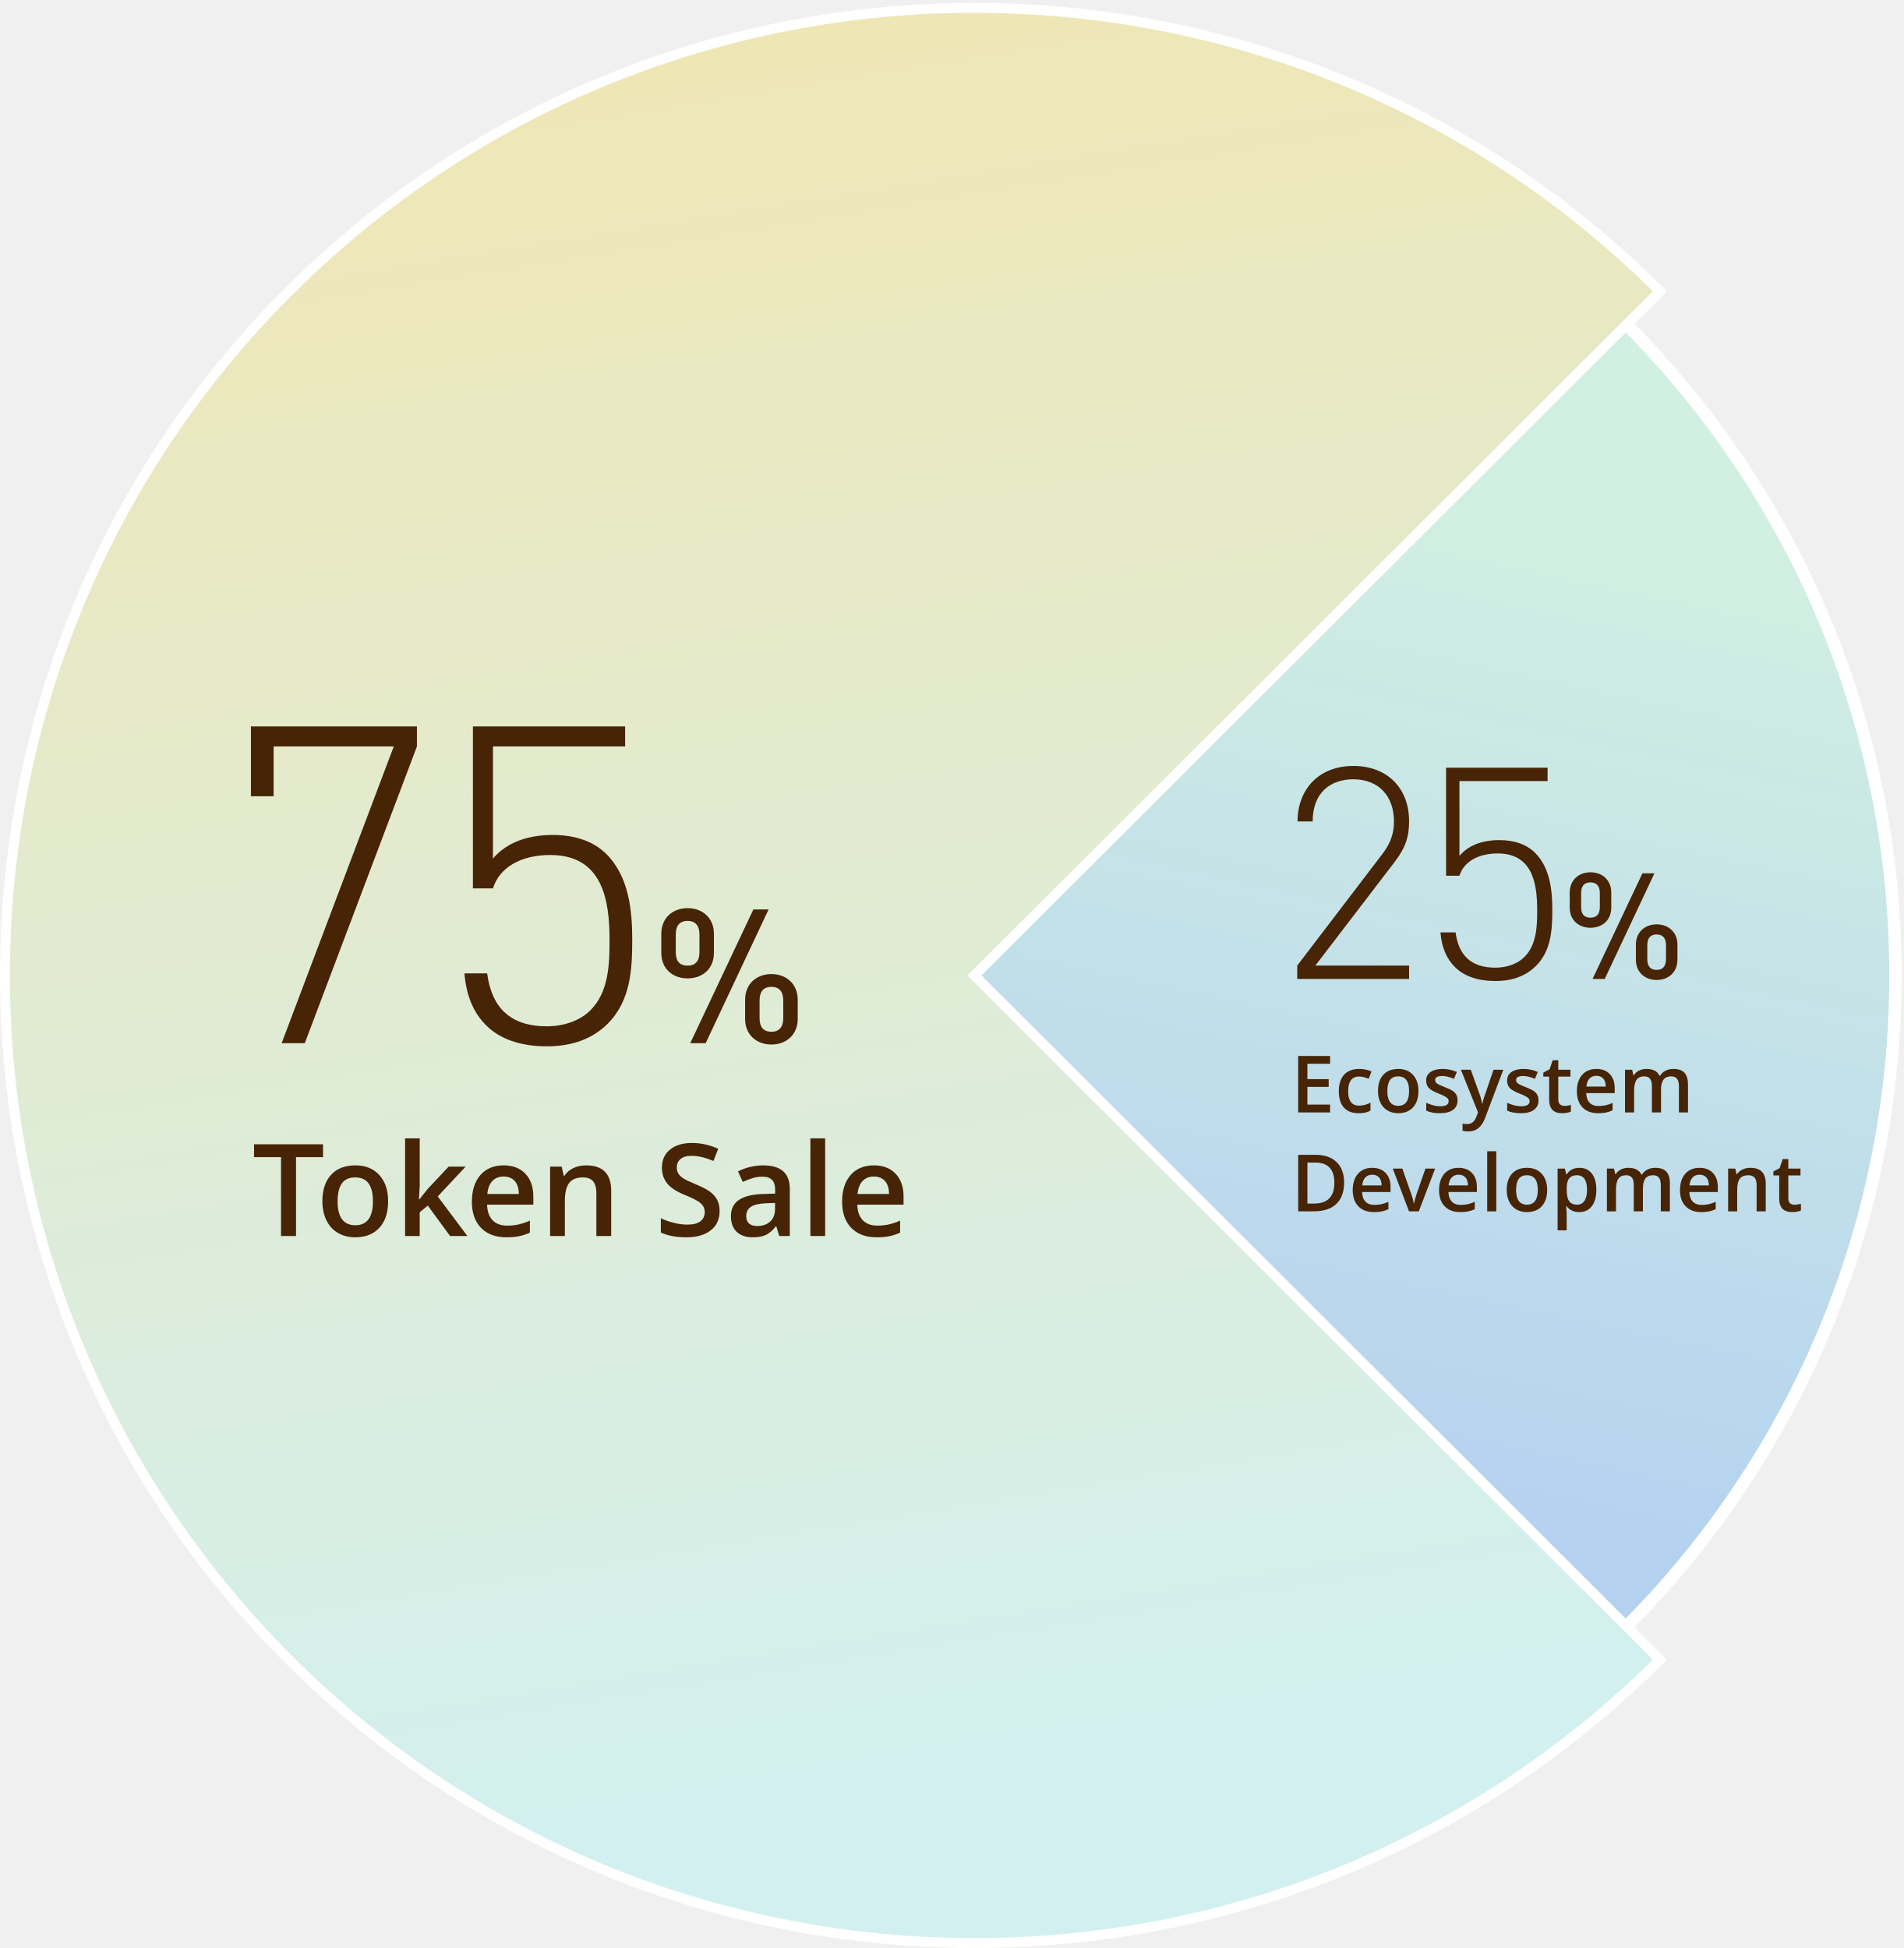
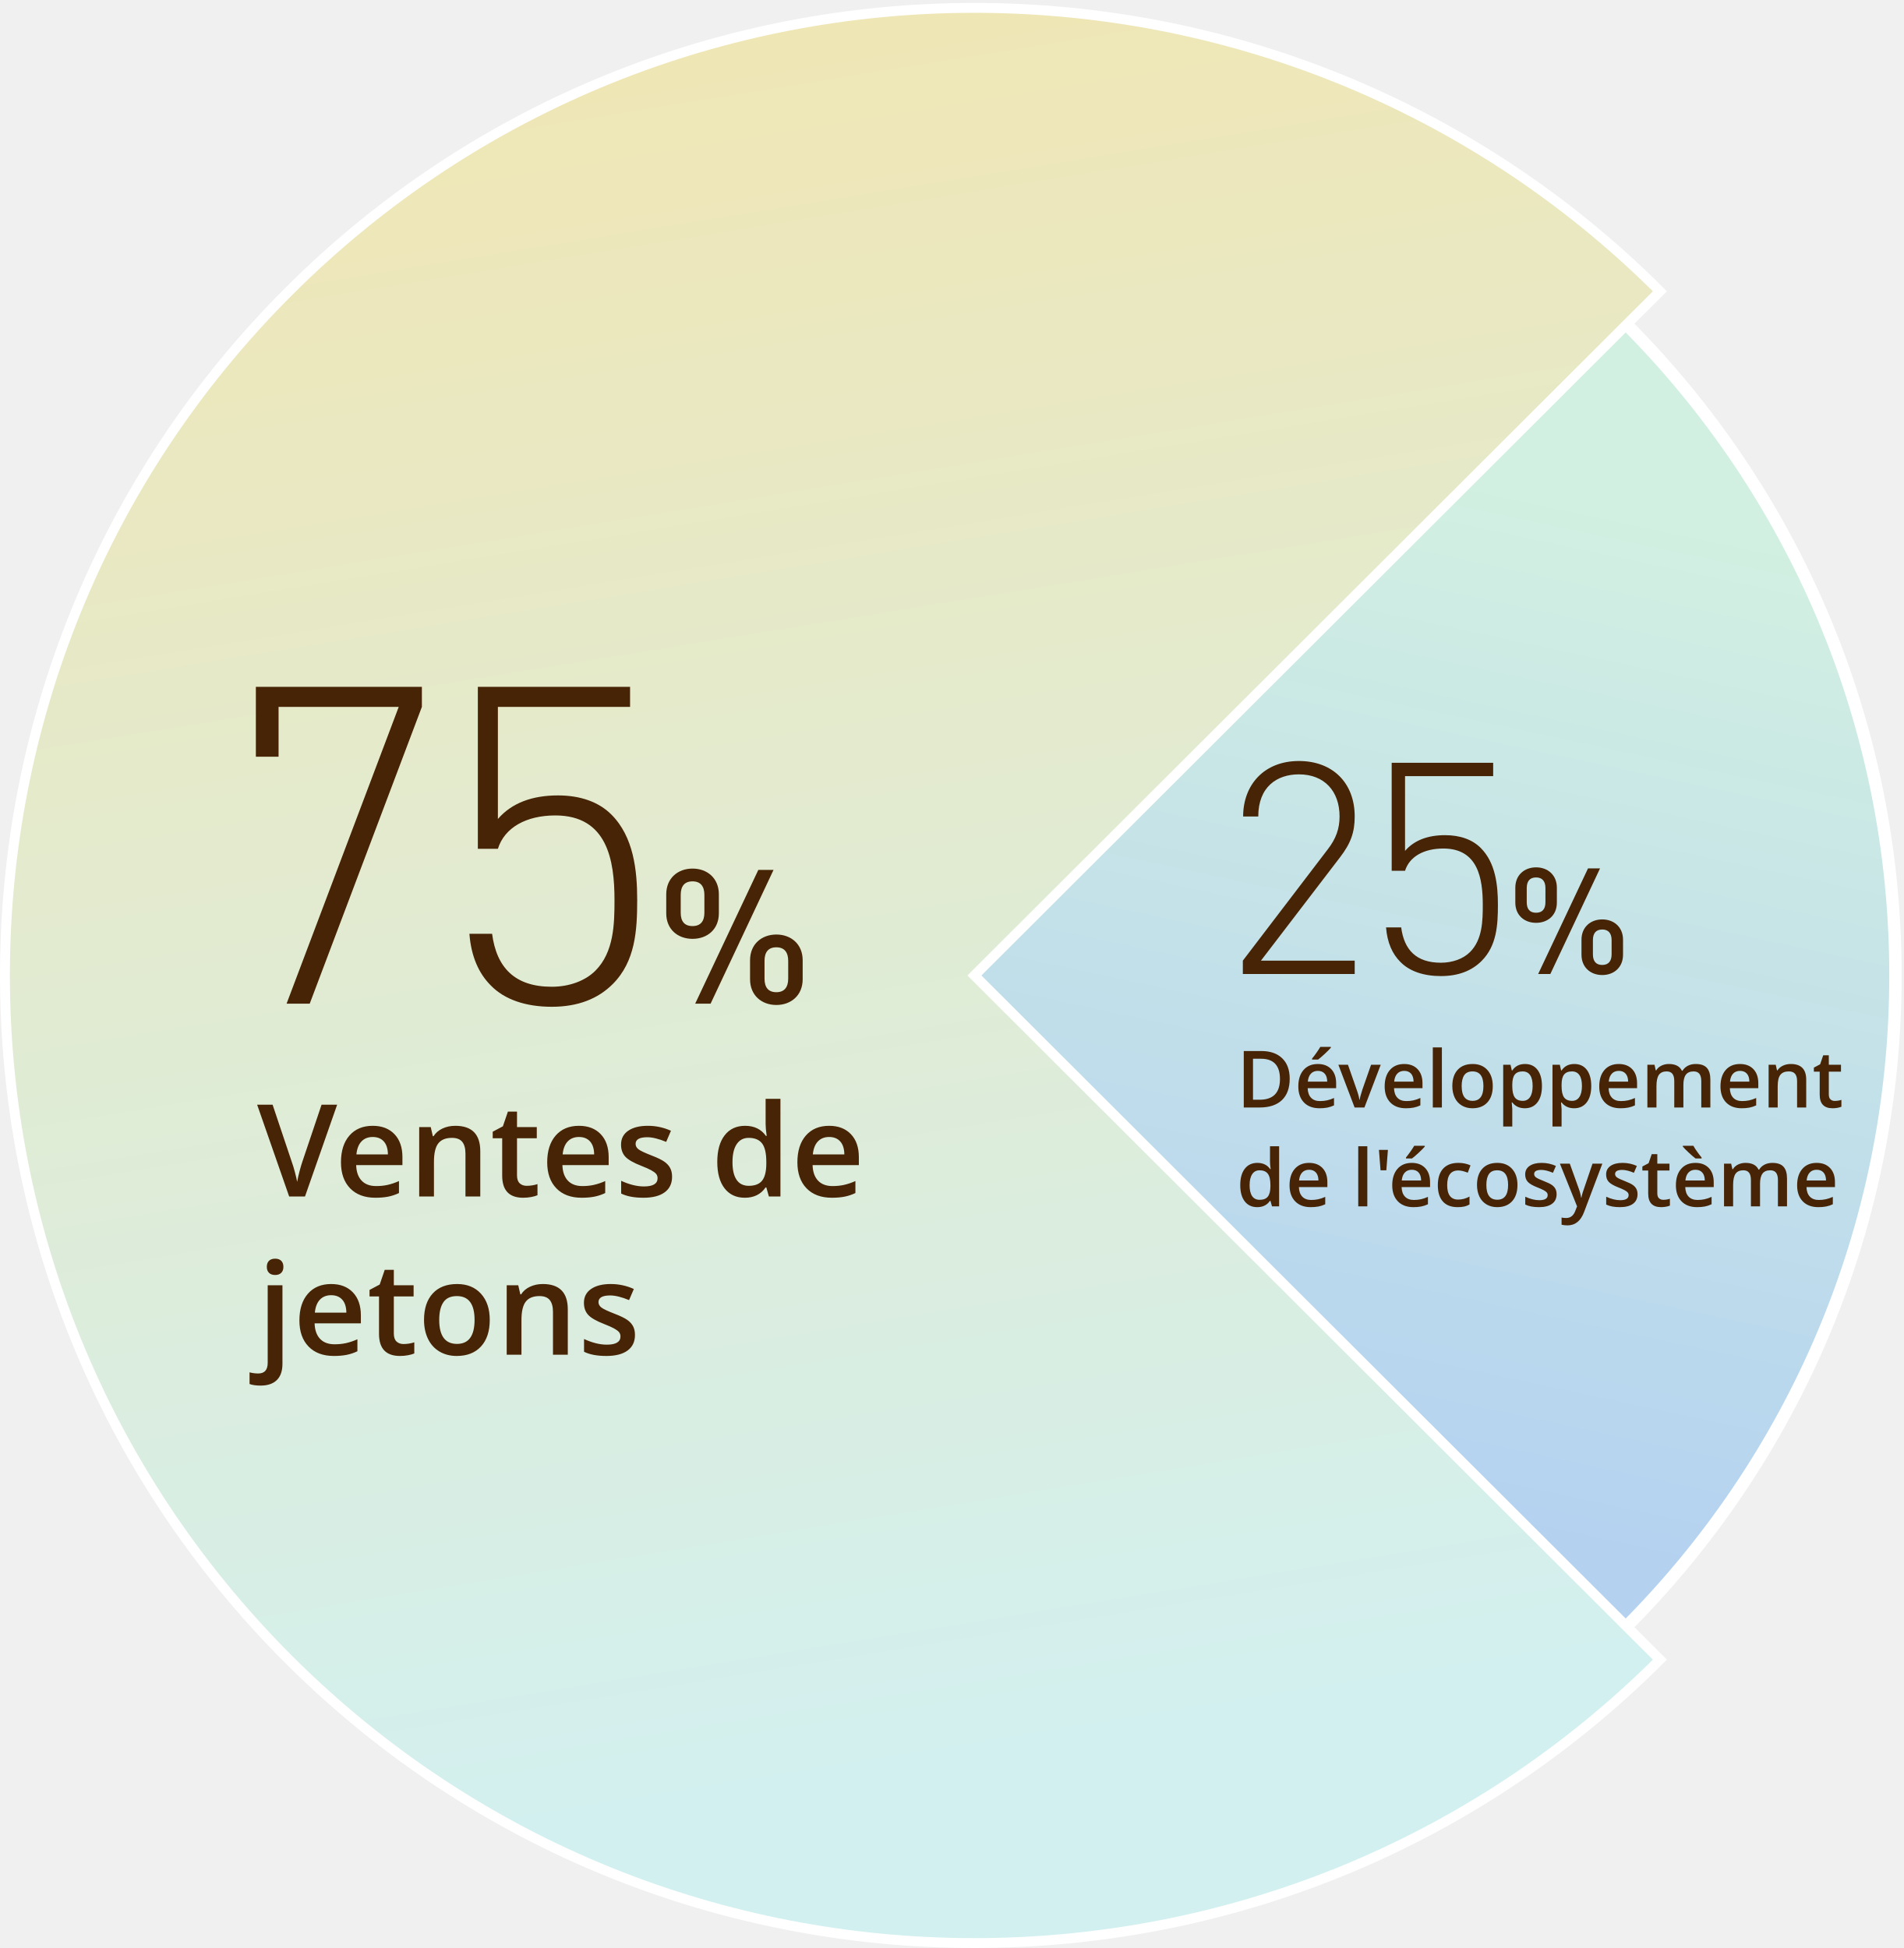
<svg xmlns="http://www.w3.org/2000/svg" width="385" height="394" viewBox="0 0 385 394">
  <defs>
    <linearGradient id="a" x1="86.052%" x2="74.281%" y1="24.321%" y2="79.657%">
      <stop offset="0%" stop-color="#D2F0E1" />
      <stop offset="100%" stop-color="#B4D2F0" />
    </linearGradient>
    <linearGradient id="b" x1="60.467%" x2="48.189%" y1="90.323%" y2="0%">
      <stop offset="0%" stop-color="#D2F0F0" />
      <stop offset="100%" stop-color="#F0E6B4" />
    </linearGradient>
  </defs>
  <g fill="none" fill-rule="evenodd">
    <g stroke="#FFF">
      <path stroke-width="4" d="M382.54 197.298c0 102.633-83.201 185.834-185.835 185.834-102.632 0-185.834-83.2-185.834-185.834S94.073 11.464 196.705 11.464c102.634 0 185.835 83.2 185.835 185.834" />
      <path fill="url(#a)" d="M381.538 196.298c0 102.632-83.2 185.832-185.833 185.832-102.631 0-185.832-83.2-185.832-185.832 0-102.633 83.2-185.832 185.832-185.832 102.633 0 185.833 83.2 185.833 185.832" transform="translate(1 1)" />
      <path fill="url(#b)" stroke-width="2" d="M334.659 57.913c-76.559-76.427-200.683-76.427-277.24 0-76.558 76.427-76.558 200.34 0 276.767 76.557 76.427 200.681 76.427 277.24 0l-138.62-138.383 138.62-138.384z" transform="translate(1 1)" />
    </g>
    <g fill="#462405">
-       <path d="M59.861 250h-3.034v-15.958h-5.459v-2.603H65.32v2.603h-5.459V250zm18.624-7.046c0 2.294-.588 4.084-1.764 5.37-1.177 1.287-2.814 1.93-4.913 1.93-1.312 0-2.472-.296-3.479-.889-1.007-.592-1.781-1.443-2.323-2.552-.542-1.108-.813-2.395-.813-3.859 0-2.277.584-4.054 1.752-5.332 1.168-1.278 2.814-1.917 4.939-1.917 2.031 0 3.64.654 4.824 1.962 1.185 1.307 1.777 3.07 1.777 5.287zm-10.22 0c0 3.242 1.198 4.862 3.593 4.862 2.37 0 3.555-1.62 3.555-4.862 0-3.208-1.193-4.811-3.58-4.811-1.253 0-2.16.414-2.723 1.244-.563.83-.844 2.018-.844 3.567zm16.53-.368l1.688-2.107 4.24-4.52h3.441l-5.65 6.03L94.52 250h-3.504l-4.507-6.157-1.638 1.345V250h-2.958v-19.754h2.958v9.636l-.152 2.704h.076zm17.596 7.668c-2.184 0-3.891-.637-5.123-1.91-1.231-1.275-1.847-3.029-1.847-5.263 0-2.294.571-4.096 1.714-5.408 1.142-1.312 2.712-1.968 4.71-1.968 1.853 0 3.317.563 4.392 1.689 1.075 1.125 1.613 2.674 1.613 4.646v1.612h-9.357c.042 1.363.41 2.41 1.105 3.142.694.733 1.671 1.099 2.932 1.099.83 0 1.602-.079 2.317-.235a12.145 12.145 0 0 0 2.304-.781v2.425a9.16 9.16 0 0 1-2.209.736c-.744.144-1.595.216-2.551.216zm-.546-12.29c-.948 0-1.708.301-2.28.902-.57.601-.911 1.477-1.021 2.628h6.373c-.017-1.16-.296-2.037-.838-2.634s-1.286-.895-2.234-.895zM123.592 250h-2.996v-8.633c0-1.083-.218-1.891-.654-2.425-.436-.533-1.128-.8-2.076-.8-1.26 0-2.183.373-2.767 1.118-.584.745-.876 1.993-.876 3.745V250h-2.984v-14.041h2.336l.42 1.84h.151c.424-.668 1.025-1.184 1.803-1.548.779-.364 1.642-.546 2.59-.546 3.369 0 5.053 1.714 5.053 5.142V250zm21.925-5.04c0 1.65-.597 2.945-1.79 3.885-1.194.94-2.84 1.409-4.939 1.409s-3.817-.326-5.154-.978v-2.869c.846.398 1.745.711 2.698.94.952.228 1.838.342 2.66.342 1.201 0 2.088-.228 2.659-.685.571-.457.857-1.07.857-1.84 0-.695-.263-1.283-.787-1.766-.525-.482-1.608-1.053-3.25-1.713-1.693-.686-2.886-1.469-3.58-2.35-.694-.88-1.041-1.937-1.041-3.173 0-1.549.55-2.767 1.65-3.656 1.1-.889 2.577-1.333 4.43-1.333 1.778 0 3.547.39 5.307 1.168l-.965 2.475c-1.65-.694-3.123-1.04-4.418-1.04-.981 0-1.726.213-2.234.64-.508.428-.762.993-.762 1.695 0 .483.102.895.305 1.238.203.343.538.667 1.003.971.466.305 1.303.707 2.514 1.206 1.362.567 2.361 1.096 2.996 1.587.635.491 1.1 1.046 1.396 1.663.296.618.445 1.346.445 2.184zm12.06 5.04l-.597-1.955h-.101c-.677.855-1.358 1.437-2.044 1.746-.686.308-1.566.463-2.64.463-1.38 0-2.457-.372-3.232-1.117-.774-.745-1.161-1.799-1.161-3.161 0-1.448.537-2.54 1.612-3.276 1.075-.736 2.713-1.138 4.913-1.206l2.425-.076v-.75c0-.896-.21-1.567-.628-2.011-.42-.445-1.069-.667-1.95-.667-.719 0-1.408.106-2.069.318-.66.211-1.294.46-1.904.749l-.965-2.133c.762-.398 1.596-.7 2.501-.908a11.51 11.51 0 0 1 2.565-.31c1.786 0 3.133.388 4.043 1.167.91.779 1.365 2.002 1.365 3.669V250h-2.133zm-4.443-2.031c1.083 0 1.953-.303 2.609-.908.656-.605.984-1.454.984-2.545v-1.22l-1.803.077c-1.405.05-2.427.286-3.066.705-.64.419-.959 1.06-.959 1.923 0 .626.187 1.11.559 1.454.372.342.931.514 1.676.514zM166.857 250h-2.983v-19.754h2.983V250zm10.398.254c-2.184 0-3.891-.637-5.123-1.91-1.231-1.275-1.847-3.029-1.847-5.263 0-2.294.571-4.096 1.714-5.408 1.143-1.312 2.713-1.968 4.71-1.968 1.854 0 3.318.563 4.393 1.689 1.074 1.125 1.612 2.674 1.612 4.646v1.612h-9.357c.043 1.363.41 2.41 1.105 3.142.694.733 1.671 1.099 2.933 1.099.829 0 1.601-.079 2.316-.235a12.145 12.145 0 0 0 2.305-.781v2.425a9.16 9.16 0 0 1-2.21.736c-.744.144-1.595.216-2.551.216zm-.546-12.29c-.948 0-1.708.301-2.279.902s-.912 1.477-1.022 2.628h6.373c-.017-1.16-.296-2.037-.838-2.634-.541-.597-1.286-.895-2.234-.895zM84.31 150.97L61.63 211h-4.68l22.68-60.03h-24.3v10.08h-4.59v-14.13h33.57v4.05zm43.54 39.06c0 6.12-.36 12.42-4.95 17.01-2.97 2.97-7.02 4.59-12.33 4.59-5.22 0-9.54-1.44-12.33-4.32-2.43-2.43-3.96-5.85-4.32-10.44h4.59c.9 6.84 4.59 10.71 12.06 10.71 3.51 0 6.75-1.17 8.82-3.24 3.78-3.78 3.87-9.54 3.87-14.31 0-8.01-1.44-17.1-11.97-17.1-5.85 0-10.26 2.43-11.61 6.75h-4.05v-32.76h30.78v4.05H99.68v22.68c2.79-3.24 6.93-4.77 12.15-4.77 4.59 0 8.28 1.35 10.8 3.87 4.5 4.5 5.22 11.25 5.22 17.28zm33.462 16.03c0 3.268-2.356 5.206-5.32 5.206-2.964 0-5.32-1.938-5.32-5.206v-3.838c0-3.268 2.356-5.206 5.32-5.206 2.964 0 5.32 1.938 5.32 5.206v3.838zm-5.89-22.116L142.692 211h-3.116l12.768-27.056h3.078zm-11.058 8.778c0 3.268-2.356 5.168-5.32 5.168-2.964 0-5.32-1.9-5.32-5.168v-3.838c0-3.268 2.356-5.206 5.32-5.206 2.964 0 5.32 1.938 5.32 5.206v3.838zm14.022 13.224v-3.61c0-1.71-.76-2.736-2.394-2.736-1.634 0-2.394.988-2.394 2.736v3.61c0 1.748.76 2.736 2.394 2.736 1.634 0 2.394-1.026 2.394-2.736zm-16.948-13.338v-3.61c0-1.71-.76-2.736-2.394-2.736-1.634 0-2.394.988-2.394 2.736v3.61c0 1.748.76 2.698 2.394 2.698 1.634 0 2.394-.988 2.394-2.698z" />
+       <path d="M65.025 223.44h3.149l-6.5 18.56h-3.2L52 223.44h3.123l3.872 11.54c.203.55.42 1.258.648 2.126.228.867.376 1.513.444 1.936.11-.643.28-1.388.508-2.234.228-.847.414-1.473.558-1.88l3.872-11.489zm10.893 18.814c-2.184 0-3.891-.637-5.123-1.91-1.231-1.275-1.847-3.029-1.847-5.263 0-2.294.572-4.096 1.714-5.408 1.143-1.312 2.713-1.968 4.71-1.968 1.854 0 3.318.563 4.393 1.689 1.075 1.125 1.612 2.674 1.612 4.646v1.612h-9.356c.042 1.363.41 2.41 1.104 3.142.694.733 1.672 1.099 2.933 1.099.829 0 1.601-.079 2.317-.235a12.145 12.145 0 0 0 2.304-.781v2.425a9.16 9.16 0 0 1-2.21.736c-.744.144-1.595.216-2.551.216zm-.546-12.29c-.948 0-1.707.301-2.279.902-.571.601-.912 1.477-1.022 2.628h6.373c-.017-1.16-.296-2.037-.838-2.634-.541-.597-1.286-.895-2.234-.895zM97.12 242h-2.996v-8.633c0-1.083-.218-1.891-.654-2.425-.436-.533-1.128-.8-2.075-.8-1.262 0-2.184.373-2.768 1.118-.584.745-.876 1.993-.876 3.745V242h-2.983v-14.041h2.336l.418 1.84h.153c.423-.668 1.024-1.184 1.803-1.548.778-.364 1.641-.546 2.59-.546 3.368 0 5.052 1.714 5.052 5.142V242zm9.382-2.158c.728 0 1.456-.114 2.184-.343v2.247c-.33.144-.756.265-1.276.362a8.79 8.79 0 0 1-1.619.146c-2.827 0-4.24-1.49-4.24-4.469v-7.566h-1.917v-1.32l2.056-1.092 1.016-2.971h1.84v3.123h4v2.26h-4v7.515c0 .72.18 1.25.54 1.594.36.342.832.514 1.416.514zm11.121 2.412c-2.184 0-3.891-.637-5.122-1.91-1.232-1.275-1.848-3.029-1.848-5.263 0-2.294.572-4.096 1.714-5.408 1.143-1.312 2.713-1.968 4.71-1.968 1.854 0 3.318.563 4.393 1.689 1.075 1.125 1.612 2.674 1.612 4.646v1.612h-9.356c.042 1.363.41 2.41 1.104 3.142.694.733 1.672 1.099 2.933 1.099.83 0 1.601-.079 2.317-.235a12.145 12.145 0 0 0 2.304-.781v2.425a9.16 9.16 0 0 1-2.21.736c-.744.144-1.595.216-2.55.216zm-.546-12.29c-.948 0-1.707.301-2.279.902-.57.601-.912 1.477-1.022 2.628h6.373c-.016-1.16-.296-2.037-.837-2.634-.542-.597-1.287-.895-2.235-.895zm18.827 8.037c0 1.371-.499 2.423-1.498 3.155-.998.732-2.429 1.098-4.29 1.098-1.871 0-3.373-.284-4.508-.85v-2.578c1.65.762 3.187 1.143 4.609 1.143 1.836 0 2.755-.555 2.755-1.663 0-.356-.102-.652-.305-.889s-.537-.482-1.003-.736c-.465-.254-1.113-.542-1.942-.864-1.617-.626-2.71-1.252-3.282-1.879-.571-.626-.857-1.438-.857-2.437 0-1.202.485-2.135 1.454-2.8.969-.664 2.287-.996 3.954-.996a11.2 11.2 0 0 1 4.685 1.003l-.965 2.247c-1.515-.626-2.789-.94-3.821-.94-1.575 0-2.362.45-2.362 1.346 0 .44.206.813.616 1.118.41.304 1.306.723 2.685 1.256 1.16.449 2.002.86 2.526 1.232.525.372.915.802 1.168 1.288.254.487.381 1.069.381 1.746zm14.714 4.253c-1.752 0-3.119-.635-4.1-1.904-.982-1.27-1.473-3.051-1.473-5.345 0-2.302.497-4.094 1.492-5.377.994-1.282 2.372-1.923 4.132-1.923 1.845 0 3.25.681 4.215 2.044h.152c-.144-1.007-.216-1.803-.216-2.387v-5.116h2.996V242h-2.336l-.52-1.84h-.14c-.956 1.396-2.357 2.094-4.202 2.094zm.8-2.412c1.227 0 2.12-.345 2.679-1.035.558-.69.846-1.809.863-3.358v-.419c0-1.769-.288-3.025-.863-3.77-.576-.745-1.477-1.117-2.704-1.117-1.05 0-1.858.425-2.425 1.275-.567.851-.85 2.063-.85 3.638 0 1.557.274 2.744.824 3.56.55.817 1.376 1.226 2.476 1.226zm16.796 2.412c-2.184 0-3.891-.637-5.123-1.91-1.231-1.275-1.847-3.029-1.847-5.263 0-2.294.571-4.096 1.714-5.408 1.143-1.312 2.713-1.968 4.71-1.968 1.854 0 3.318.563 4.393 1.689 1.074 1.125 1.612 2.674 1.612 4.646v1.612h-9.357c.043 1.363.41 2.41 1.105 3.142.694.733 1.671 1.099 2.933 1.099.829 0 1.601-.079 2.316-.235a12.145 12.145 0 0 0 2.305-.781v2.425a9.16 9.16 0 0 1-2.21.736c-.744.144-1.595.216-2.551.216zm-.546-12.29c-.948 0-1.708.301-2.279.902s-.912 1.477-1.022 2.628h6.373c-.017-1.16-.296-2.037-.838-2.634-.541-.597-1.286-.895-2.234-.895zM52.698 280.247c-.897 0-1.642-.106-2.234-.317v-2.362a6.867 6.867 0 0 0 1.765.229c1.27 0 1.904-.72 1.904-2.158v-15.679h2.983v15.882c0 1.447-.379 2.543-1.136 3.288-.758.745-1.851 1.117-3.282 1.117zm1.257-24.007c0-.533.146-.943.438-1.231.292-.288.709-.432 1.25-.432.525 0 .934.144 1.226.432.292.288.438.698.438 1.231 0 .508-.146.908-.438 1.2-.292.292-.7.438-1.225.438-.542 0-.959-.146-1.25-.438-.293-.292-.439-.692-.439-1.2zm13.559 18.015c-2.184 0-3.891-.637-5.123-1.91-1.231-1.275-1.847-3.029-1.847-5.263 0-2.294.571-4.096 1.714-5.408 1.142-1.312 2.712-1.968 4.71-1.968 1.853 0 3.317.563 4.392 1.689 1.075 1.125 1.613 2.674 1.613 4.646v1.612h-9.357c.043 1.363.41 2.41 1.105 3.142.694.733 1.671 1.099 2.932 1.099.83 0 1.602-.079 2.317-.235a12.145 12.145 0 0 0 2.304-.781v2.425a9.16 9.16 0 0 1-2.209.736c-.744.144-1.595.216-2.551.216zm-.546-12.29c-.948 0-1.708.301-2.279.902s-.912 1.477-1.022 2.628h6.373c-.017-1.16-.296-2.037-.838-2.634s-1.286-.895-2.234-.895zm14.625 9.878c.728 0 1.455-.114 2.183-.343v2.247c-.33.144-.755.265-1.276.362a8.79 8.79 0 0 1-1.618.146c-2.827 0-4.24-1.49-4.24-4.469v-7.566h-1.917v-1.32l2.056-1.092 1.016-2.971h1.84v3.123h4v2.26h-4v7.515c0 .72.18 1.25.54 1.594.36.342.832.514 1.416.514zm17.443-4.888c0 2.294-.588 4.084-1.765 5.37-1.176 1.287-2.814 1.93-4.913 1.93-1.311 0-2.471-.296-3.478-.889-1.007-.592-1.782-1.443-2.323-2.552-.542-1.108-.813-2.395-.813-3.859 0-2.277.584-4.054 1.752-5.332 1.168-1.278 2.814-1.917 4.939-1.917 2.03 0 3.639.654 4.824 1.962 1.185 1.307 1.777 3.07 1.777 5.287zm-10.22 0c0 3.242 1.198 4.862 3.593 4.862 2.37 0 3.555-1.62 3.555-4.862 0-3.208-1.193-4.811-3.58-4.811-1.253 0-2.16.414-2.723 1.244-.563.83-.845 2.018-.845 3.567zm26 7.046h-2.996v-8.633c0-1.083-.218-1.891-.653-2.425-.436-.533-1.128-.8-2.076-.8-1.261 0-2.184.373-2.768 1.118-.584.745-.876 1.993-.876 3.745V274h-2.983v-14.041h2.336l.419 1.84h.152c.423-.668 1.024-1.184 1.803-1.548.778-.364 1.642-.546 2.59-.546 3.368 0 5.052 1.714 5.052 5.142V274zm13.584-3.999c0 1.371-.499 2.423-1.498 3.155-.998.732-2.429 1.098-4.29 1.098-1.871 0-3.373-.284-4.508-.85v-2.578c1.65.762 3.187 1.143 4.609 1.143 1.836 0 2.755-.555 2.755-1.663 0-.356-.102-.652-.305-.889s-.537-.482-1.003-.736c-.465-.254-1.113-.542-1.942-.864-1.617-.626-2.71-1.252-3.282-1.879-.571-.626-.857-1.438-.857-2.437 0-1.202.485-2.135 1.454-2.8.969-.664 2.287-.996 3.954-.996a11.2 11.2 0 0 1 4.685 1.003l-.965 2.247c-1.515-.626-2.789-.94-3.821-.94-1.574 0-2.362.45-2.362 1.346 0 .44.206.813.616 1.118.41.304 1.306.723 2.685 1.256 1.16.449 2.002.86 2.527 1.232.524.372.914.802 1.168 1.288.253.487.38 1.069.38 1.746zM85.31 142.97L62.63 203h-4.68l22.68-60.03h-24.3v10.08h-4.59v-14.13h33.57v4.05zm43.54 39.06c0 6.12-.36 12.42-4.95 17.01-2.97 2.97-7.02 4.59-12.33 4.59-5.22 0-9.54-1.44-12.33-4.32-2.43-2.43-3.96-5.85-4.32-10.44h4.59c.9 6.84 4.59 10.71 12.06 10.71 3.51 0 6.75-1.17 8.82-3.24 3.78-3.78 3.87-9.54 3.87-14.31 0-8.01-1.44-17.1-11.97-17.1-5.85 0-10.26 2.43-11.61 6.75h-4.05v-32.76h30.78v4.05h-26.73v22.68c2.79-3.24 6.93-4.77 12.15-4.77 4.59 0 8.28 1.35 10.8 3.87 4.5 4.5 5.22 11.25 5.22 17.28zm33.462 16.03c0 3.268-2.356 5.206-5.32 5.206-2.964 0-5.32-1.938-5.32-5.206v-3.838c0-3.268 2.356-5.206 5.32-5.206 2.964 0 5.32 1.938 5.32 5.206v3.838zm-5.89-22.116L143.692 203h-3.116l12.768-27.056h3.078zm-11.058 8.778c0 3.268-2.356 5.168-5.32 5.168-2.964 0-5.32-1.9-5.32-5.168v-3.838c0-3.268 2.356-5.206 5.32-5.206 2.964 0 5.32 1.938 5.32 5.206v3.838zm14.022 13.224v-3.61c0-1.71-.76-2.736-2.394-2.736-1.634 0-2.394.988-2.394 2.736v3.61c0 1.748.76 2.736 2.394 2.736 1.634 0 2.394-1.026 2.394-2.736zm-16.948-13.338v-3.61c0-1.71-.76-2.736-2.394-2.736-1.634 0-2.394.988-2.394 2.736v3.61c0 1.748.76 2.698 2.394 2.698 1.634 0 2.394-.988 2.394-2.698z" />
    </g>
    <g fill="#462405">
-       <path d="M268.969 225h-6.461v-11.422h6.46v1.578h-4.593v3.11h4.305v1.562h-4.305v3.586h4.594V225zm5.758.156c-1.308 0-2.301-.381-2.98-1.144-.68-.763-1.02-1.858-1.02-3.285 0-1.454.355-2.57 1.066-3.352.71-.781 1.738-1.172 3.082-1.172.911 0 1.732.17 2.46.508l-.554 1.476c-.776-.302-1.416-.453-1.922-.453-1.494 0-2.242.993-2.242 2.977 0 .969.186 1.697.559 2.184.372.487.918.73 1.637.73.817 0 1.59-.203 2.32-.61v1.602c-.328.193-.679.33-1.051.414a6.305 6.305 0 0 1-1.355.125zm12.101-4.492c0 1.412-.362 2.513-1.086 3.305-.724.791-1.732 1.187-3.023 1.187-.808 0-1.521-.182-2.14-.547a3.61 3.61 0 0 1-1.43-1.57c-.334-.682-.5-1.474-.5-2.375 0-1.401.359-2.495 1.078-3.281.718-.787 1.731-1.18 3.039-1.18 1.25 0 2.24.402 2.968 1.207.73.805 1.094 1.89 1.094 3.254zm-6.289 0c0 1.995.737 2.992 2.211 2.992 1.458 0 2.188-.997 2.188-2.992 0-1.974-.735-2.96-2.204-2.96-.77 0-1.33.254-1.675.765-.347.51-.52 1.242-.52 2.195zm14.203 1.875c0 .844-.307 1.49-.922 1.941-.614.451-1.494.676-2.64.676-1.151 0-2.076-.174-2.774-.523v-1.586c1.016.469 1.961.703 2.836.703 1.13 0 1.695-.341 1.695-1.023a.81.81 0 0 0-.187-.547c-.125-.146-.33-.297-.617-.453a10.621 10.621 0 0 0-1.195-.532c-.995-.385-1.668-.77-2.02-1.156-.352-.385-.527-.885-.527-1.5 0-.74.298-1.314.894-1.723.597-.408 1.408-.613 2.434-.613 1.015 0 1.976.206 2.883.617l-.594 1.383c-.932-.385-1.716-.578-2.352-.578-.969 0-1.453.276-1.453.828 0 .271.126.5.379.688.253.187.803.445 1.652.773.714.276 1.232.529 1.555.758.323.229.563.493.719.793.156.3.234.657.234 1.074zm.672-6.18h2l1.758 4.899c.266.698.443 1.354.531 1.969h.063c.047-.287.132-.635.257-1.043.125-.41.787-2.35 1.985-5.825h1.984l-3.695 9.79c-.672 1.796-1.792 2.695-3.36 2.695-.406 0-.802-.045-1.187-.133v-1.453c.276.062.591.094.945.094.886 0 1.508-.513 1.868-1.54l.32-.812-3.469-8.64zm15.695 6.18c0 .844-.307 1.49-.921 1.941-.615.451-1.495.676-2.641.676-1.151 0-2.076-.174-2.774-.523v-1.586c1.016.469 1.961.703 2.836.703 1.13 0 1.696-.341 1.696-1.023a.81.81 0 0 0-.188-.547c-.125-.146-.33-.297-.617-.453a10.621 10.621 0 0 0-1.195-.532c-.995-.385-1.668-.77-2.02-1.156-.351-.385-.527-.885-.527-1.5 0-.74.298-1.314.894-1.723.597-.408 1.408-.613 2.434-.613 1.016 0 1.976.206 2.883.617l-.594 1.383c-.932-.385-1.716-.578-2.352-.578-.968 0-1.453.276-1.453.828 0 .271.127.5.38.688.252.187.803.445 1.652.773.713.276 1.231.529 1.554.758.323.229.563.493.719.793.156.3.234.657.234 1.074zm5.204 1.133c.447 0 .895-.07 1.343-.211v1.383a3.706 3.706 0 0 1-.785.222c-.32.06-.652.09-.996.09-1.74 0-2.61-.916-2.61-2.75v-4.656h-1.18v-.813l1.267-.671.625-1.828h1.132v1.921h2.461v1.391h-2.46v4.625c0 .443.11.77.331.98.222.211.512.317.872.317zm6.843 1.484c-1.344 0-2.394-.392-3.152-1.176-.758-.783-1.137-1.863-1.137-3.238 0-1.411.352-2.52 1.055-3.328.703-.807 1.67-1.21 2.898-1.21 1.14 0 2.042.345 2.703 1.038.662.693.993 1.646.993 2.86v.992h-5.758c.026.838.252 1.483.68 1.933.427.45 1.028.676 1.804.676.51 0 .986-.048 1.426-.144.44-.097.913-.257 1.418-.48v1.491a5.637 5.637 0 0 1-1.36.453 8.336 8.336 0 0 1-1.57.133zm-.336-7.562c-.583 0-1.05.185-1.402.554-.352.37-.561.91-.629 1.618h3.922c-.01-.714-.182-1.254-.516-1.621-.333-.368-.791-.551-1.375-.551zM335.883 225h-1.844v-5.328c0-.662-.125-1.155-.375-1.48-.25-.326-.64-.489-1.172-.489-.708 0-1.228.23-1.558.692-.331.46-.497 1.227-.497 2.3V225h-1.835v-8.64h1.437l.258 1.132h.094c.24-.411.587-.729 1.043-.953a3.363 3.363 0 0 1 1.503-.336c1.329 0 2.209.453 2.641 1.36h.125c.255-.428.615-.76 1.078-1 .464-.24.995-.36 1.594-.36 1.031 0 1.783.26 2.254.781.471.521.707 1.315.707 2.383V225H339.5v-5.328c0-.662-.126-1.155-.379-1.48-.253-.326-.644-.489-1.176-.489-.713 0-1.235.223-1.566.668-.33.445-.496 1.129-.496 2.05V225zm-64.086 14.18c0 1.885-.524 3.327-1.57 4.324-1.047.997-2.555 1.496-4.524 1.496h-3.195v-11.422h3.531c1.818 0 3.232.49 4.242 1.469 1.01.979 1.516 2.357 1.516 4.133zm-1.969.062c0-2.734-1.279-4.101-3.836-4.101h-1.617v8.289h1.328c2.75 0 4.125-1.396 4.125-4.188zm8 5.914c-1.344 0-2.394-.392-3.152-1.176-.758-.783-1.137-1.863-1.137-3.238 0-1.411.352-2.52 1.055-3.328.703-.807 1.669-1.21 2.898-1.21 1.14 0 2.042.345 2.703 1.038.662.693.993 1.646.993 2.86v.992h-5.758c.026.838.252 1.483.68 1.933.426.45 1.028.676 1.804.676.51 0 .986-.048 1.426-.144.44-.097.913-.257 1.418-.48v1.491a5.637 5.637 0 0 1-1.36.453 8.336 8.336 0 0 1-1.57.133zm-.336-7.562c-.583 0-1.05.185-1.402.554-.352.37-.561.91-.63 1.618h3.923c-.01-.714-.182-1.254-.516-1.621-.333-.368-.791-.551-1.375-.551zm7.43 7.406l-3.281-8.64h1.937l1.758 5.023c.302.844.484 1.526.547 2.047h.062c.047-.375.23-1.058.547-2.047l1.758-5.024h1.953L286.906 245h-1.984zm10.367.156c-1.344 0-2.394-.392-3.152-1.176-.758-.783-1.137-1.863-1.137-3.238 0-1.411.352-2.52 1.055-3.328.703-.807 1.669-1.21 2.898-1.21 1.14 0 2.042.345 2.703 1.038.662.693.992 1.646.992 2.86v.992h-5.757c.026.838.252 1.483.68 1.933.426.45 1.028.676 1.804.676.51 0 .986-.048 1.426-.144.44-.097.913-.257 1.418-.48v1.491a5.637 5.637 0 0 1-1.36.453 8.336 8.336 0 0 1-1.57.133zm-.336-7.562c-.583 0-1.05.185-1.402.554-.352.37-.561.91-.63 1.618h3.923c-.01-.714-.183-1.254-.516-1.621-.333-.368-.792-.551-1.375-.551zM302.57 245h-1.836v-12.156h1.836V245zm10.29-4.336c0 1.412-.363 2.513-1.087 3.305-.724.791-1.731 1.187-3.023 1.187-.807 0-1.52-.182-2.14-.547a3.61 3.61 0 0 1-1.43-1.57c-.334-.682-.5-1.474-.5-2.375 0-1.401.36-2.495 1.078-3.281.719-.787 1.732-1.18 3.039-1.18 1.25 0 2.24.402 2.969 1.207.729.805 1.093 1.89 1.093 3.254zm-6.29 0c0 1.995.737 2.992 2.211 2.992 1.459 0 2.188-.997 2.188-2.992 0-1.974-.735-2.96-2.203-2.96-.771 0-1.33.254-1.676.765-.347.51-.52 1.242-.52 2.195zm12.782 4.492c-1.094 0-1.943-.393-2.547-1.18h-.11c.073.73.11 1.172.11 1.329v3.539h-1.836v-12.485h1.484c.042.162.128.547.258 1.157h.094c.573-.875 1.432-1.313 2.578-1.313 1.078 0 1.918.39 2.52 1.172.6.781.902 1.878.902 3.29 0 1.41-.306 2.512-.918 3.304-.612.791-1.457 1.187-2.535 1.187zm-.446-7.453c-.729 0-1.261.214-1.597.64-.336.428-.504 1.11-.504 2.048v.273c0 1.052.166 1.814.5 2.285.333.472.877.707 1.632.707.636 0 1.125-.26 1.47-.781.343-.52.515-1.263.515-2.227 0-.968-.17-1.701-.512-2.199-.341-.497-.842-.746-1.504-.746zM332.22 245h-1.844v-5.328c0-.662-.125-1.155-.375-1.48-.25-.326-.64-.489-1.172-.489-.708 0-1.228.23-1.558.692-.331.46-.497 1.227-.497 2.3V245h-1.836v-8.64h1.438l.258 1.132h.094c.24-.411.587-.729 1.043-.953a3.363 3.363 0 0 1 1.503-.336c1.329 0 2.209.453 2.641 1.36h.125c.255-.428.615-.76 1.078-1 .464-.24.995-.36 1.594-.36 1.031 0 1.782.26 2.254.781.471.521.707 1.315.707 2.383V245h-1.836v-5.328c0-.662-.126-1.155-.379-1.48-.253-.326-.644-.489-1.176-.489-.713 0-1.235.223-1.566.668-.33.445-.496 1.129-.496 2.05V245zm11.789.156c-1.344 0-2.395-.392-3.153-1.176-.757-.783-1.136-1.863-1.136-3.238 0-1.411.351-2.52 1.054-3.328.704-.807 1.67-1.21 2.899-1.21 1.14 0 2.042.345 2.703 1.038.661.693.992 1.646.992 2.86v.992h-5.758c.026.838.253 1.483.68 1.933.427.45 1.029.676 1.805.676.51 0 .985-.048 1.426-.144.44-.097.912-.257 1.418-.48v1.491a5.637 5.637 0 0 1-1.36.453 8.336 8.336 0 0 1-1.57.133zm-.336-7.562c-.583 0-1.05.185-1.402.554-.352.37-.562.91-.63 1.618h3.923c-.01-.714-.183-1.254-.516-1.621-.333-.368-.792-.551-1.375-.551zM357.055 245h-1.844v-5.313c0-.666-.134-1.164-.402-1.492-.269-.328-.694-.492-1.278-.492-.776 0-1.343.23-1.703.688-.36.458-.539 1.226-.539 2.304V245h-1.836v-8.64h1.438l.257 1.132h.094c.26-.411.63-.729 1.11-.953a3.718 3.718 0 0 1 1.593-.336c2.073 0 3.11 1.055 3.11 3.164V245zm5.773-1.328c.448 0 .896-.07 1.344-.211v1.383a3.706 3.706 0 0 1-.785.222c-.32.06-.653.09-.996.09-1.74 0-2.61-.916-2.61-2.75v-4.656h-1.18v-.813l1.266-.671.625-1.828h1.133v1.921h2.46v1.391h-2.46v4.625c0 .443.11.77.332.98.221.211.512.317.871.317zM284.94 198h-22.62v-2.7l17.16-22.5c1.68-2.16 2.4-4.2 2.4-6.66 0-5.1-3.06-8.52-8.22-8.52-4.44 0-8.22 2.52-8.22 8.52h-3.06c0-6.36 4.2-11.22 11.28-11.22 6.84 0 11.28 4.44 11.28 11.22 0 3.18-.78 5.4-2.94 8.22l-16.02 20.94h18.96v2.7zm28.96-13.98c0 4.08-.24 8.28-3.3 11.34-1.98 1.98-4.68 3.06-8.22 3.06-3.48 0-6.36-.96-8.22-2.88-1.62-1.62-2.64-3.9-2.88-6.96h3.06c.6 4.56 3.06 7.14 8.04 7.14 2.34 0 4.5-.78 5.88-2.16 2.52-2.52 2.58-6.36 2.58-9.54 0-5.34-.96-11.4-7.98-11.4-3.9 0-6.84 1.62-7.74 4.5h-2.7v-21.84h20.52v2.7h-17.82v15.12c1.86-2.16 4.62-3.18 8.1-3.18 3.06 0 5.52.9 7.2 2.58 3 3 3.48 7.5 3.48 11.52zm25.3 10.08c0 2.58-1.86 4.11-4.2 4.11s-4.2-1.53-4.2-4.11v-3.03c0-2.58 1.86-4.11 4.2-4.11s4.2 1.53 4.2 4.11v3.03zm-4.65-17.46L324.5 198h-2.46l10.08-21.36h2.43zm-8.73 6.93c0 2.58-1.86 4.08-4.2 4.08s-4.2-1.5-4.2-4.08v-3.03c0-2.58 1.86-4.11 4.2-4.11s4.2 1.53 4.2 4.11v3.03zm11.07 10.44v-2.85c0-1.35-.6-2.16-1.89-2.16s-1.89.78-1.89 2.16v2.85c0 1.38.6 2.16 1.89 2.16s1.89-.81 1.89-2.16zm-13.38-10.53v-2.85c0-1.35-.6-2.16-1.89-2.16s-1.89.78-1.89 2.16v2.85c0 1.38.6 2.13 1.89 2.13s1.89-.78 1.89-2.13z" />
+       <path d="M260.797 218.18c0 1.885-.524 3.327-1.57 4.324-1.047.997-2.555 1.496-4.524 1.496h-3.195v-11.422h3.531c1.818 0 3.232.49 4.242 1.469 1.01.979 1.516 2.357 1.516 4.133zm-1.969.062c0-2.734-1.279-4.101-3.836-4.101h-1.617v8.289h1.328c2.75 0 4.125-1.396 4.125-4.188zm8 5.914c-1.344 0-2.394-.392-3.152-1.176-.758-.783-1.137-1.863-1.137-3.238 0-1.411.352-2.52 1.055-3.328.703-.807 1.669-1.21 2.898-1.21 1.14 0 2.042.345 2.703 1.038.662.693.993 1.646.993 2.86v.992h-5.758c.026.838.252 1.483.68 1.933.426.45 1.028.676 1.804.676.51 0 .986-.048 1.426-.144.44-.097.913-.257 1.418-.48v1.491a5.637 5.637 0 0 1-1.36.453 8.336 8.336 0 0 1-1.57.133zm-.336-7.562c-.583 0-1.05.185-1.402.554-.352.37-.561.91-.63 1.618h3.923c-.01-.714-.182-1.254-.516-1.621-.333-.368-.791-.551-1.375-.551zm-1.172-2.29v-.195c.297-.364.603-.77.918-1.218.315-.448.564-.831.746-1.149h2.133v.164c-.27.318-.676.728-1.215 1.23-.539.503-.993.893-1.363 1.169h-1.219zm8.602 9.696l-3.281-8.64h1.937l1.758 5.023c.302.844.484 1.526.547 2.047h.062c.047-.375.23-1.058.547-2.047l1.758-5.024h1.953L275.906 224h-1.984zm10.367.156c-1.344 0-2.394-.392-3.152-1.176-.758-.783-1.137-1.863-1.137-3.238 0-1.411.352-2.52 1.055-3.328.703-.807 1.669-1.21 2.898-1.21 1.14 0 2.042.345 2.703 1.038.662.693.992 1.646.992 2.86v.992h-5.757c.026.838.252 1.483.68 1.933.426.45 1.028.676 1.804.676.51 0 .986-.048 1.426-.144.44-.097.913-.257 1.418-.48v1.491a5.637 5.637 0 0 1-1.36.453 8.336 8.336 0 0 1-1.57.133zm-.336-7.562c-.583 0-1.05.185-1.402.554-.352.37-.561.91-.63 1.618h3.923c-.01-.714-.183-1.254-.516-1.621-.333-.368-.792-.551-1.375-.551zM291.57 224h-1.836v-12.156h1.836V224zm10.29-4.336c0 1.412-.363 2.513-1.087 3.305-.724.791-1.731 1.187-3.023 1.187-.807 0-1.52-.182-2.14-.547a3.61 3.61 0 0 1-1.43-1.57c-.334-.682-.5-1.474-.5-2.375 0-1.401.36-2.495 1.078-3.281.719-.787 1.732-1.18 3.039-1.18 1.25 0 2.24.402 2.969 1.207.729.805 1.093 1.89 1.093 3.254zm-6.29 0c0 1.995.737 2.992 2.211 2.992 1.459 0 2.188-.997 2.188-2.992 0-1.974-.735-2.96-2.203-2.96-.771 0-1.33.254-1.676.765-.347.51-.52 1.242-.52 2.195zm12.782 4.492c-1.094 0-1.943-.393-2.547-1.18h-.11c.073.73.11 1.172.11 1.329v3.539h-1.836v-12.485h1.484c.042.162.128.547.258 1.157h.094c.573-.875 1.432-1.313 2.578-1.313 1.078 0 1.918.39 2.52 1.172.6.781.902 1.878.902 3.29 0 1.41-.306 2.512-.918 3.304-.612.791-1.457 1.187-2.535 1.187zm-.446-7.453c-.729 0-1.261.214-1.597.64-.336.428-.504 1.11-.504 2.048v.273c0 1.052.166 1.814.5 2.285.333.472.877.707 1.632.707.636 0 1.125-.26 1.47-.781.343-.52.515-1.263.515-2.227 0-.968-.17-1.701-.512-2.199-.341-.497-.842-.746-1.504-.746zm10.414 7.453c-1.093 0-1.942-.393-2.547-1.18h-.109c.073.73.11 1.172.11 1.329v3.539h-1.837v-12.485h1.485c.042.162.127.547.258 1.157h.093c.573-.875 1.433-1.313 2.579-1.313 1.078 0 1.918.39 2.52 1.172.6.781.901 1.878.901 3.29 0 1.41-.306 2.512-.918 3.304-.612.791-1.457 1.187-2.535 1.187zm-.445-7.453c-.73 0-1.262.214-1.598.64-.336.428-.504 1.11-.504 2.048v.273c0 1.052.167 1.814.5 2.285.334.472.878.707 1.633.707.636 0 1.125-.26 1.469-.781.344-.52.516-1.263.516-2.227 0-.968-.17-1.701-.512-2.199-.341-.497-.843-.746-1.504-.746zm9.805 7.453c-1.344 0-2.395-.392-3.153-1.176-.757-.783-1.136-1.863-1.136-3.238 0-1.411.351-2.52 1.054-3.328.703-.807 1.67-1.21 2.899-1.21 1.14 0 2.041.345 2.703 1.038.661.693.992 1.646.992 2.86v.992h-5.758c.026.838.253 1.483.68 1.933.427.45 1.029.676 1.805.676.51 0 .985-.048 1.425-.144.44-.097.913-.257 1.418-.48v1.491a5.637 5.637 0 0 1-1.359.453 8.336 8.336 0 0 1-1.57.133zm-.336-7.562c-.584 0-1.051.185-1.403.554-.351.37-.56.91-.628 1.618h3.921c-.01-.714-.182-1.254-.515-1.621-.334-.368-.792-.551-1.375-.551zM340.406 224h-1.844v-5.328c0-.662-.124-1.155-.375-1.48-.25-.326-.64-.489-1.171-.489-.709 0-1.228.23-1.559.692-.33.46-.496 1.227-.496 2.3V224h-1.836v-8.64h1.438l.257 1.132h.094c.24-.411.587-.729 1.043-.953a3.363 3.363 0 0 1 1.504-.336c1.328 0 2.208.453 2.64 1.36h.126c.255-.428.614-.76 1.078-1 .463-.24.994-.36 1.593-.36 1.032 0 1.783.26 2.254.781.472.521.707 1.315.707 2.383V224h-1.836v-5.328c0-.662-.126-1.155-.378-1.48-.253-.326-.645-.489-1.176-.489-.714 0-1.236.223-1.567.668-.33.445-.496 1.129-.496 2.05V224zm11.79.156c-1.344 0-2.395-.392-3.153-1.176-.758-.783-1.137-1.863-1.137-3.238 0-1.411.352-2.52 1.055-3.328.703-.807 1.67-1.21 2.898-1.21 1.141 0 2.042.345 2.704 1.038.661.693.992 1.646.992 2.86v.992h-5.758c.026.838.252 1.483.68 1.933.427.45 1.028.676 1.804.676.51 0 .986-.048 1.426-.144.44-.097.913-.257 1.418-.48v1.491a5.637 5.637 0 0 1-1.36.453 8.336 8.336 0 0 1-1.57.133zm-.337-7.562c-.583 0-1.05.185-1.402.554-.352.37-.561.91-.629 1.618h3.922c-.01-.714-.182-1.254-.516-1.621-.333-.368-.791-.551-1.375-.551zM365.242 224h-1.844v-5.313c0-.666-.134-1.164-.402-1.492-.268-.328-.694-.492-1.277-.492-.776 0-1.344.23-1.703.688-.36.458-.54 1.226-.54 2.304V224h-1.835v-8.64h1.437l.258 1.132h.094c.26-.411.63-.729 1.11-.953a3.718 3.718 0 0 1 1.593-.336c2.073 0 3.11 1.055 3.11 3.164V224zm5.774-1.328c.448 0 .895-.07 1.343-.211v1.383a3.706 3.706 0 0 1-.785.222c-.32.06-.652.09-.996.09-1.74 0-2.61-.916-2.61-2.75v-4.656h-1.179v-.813l1.266-.671.625-1.828h1.132v1.921h2.461v1.391h-2.46v4.625c0 .443.11.77.332.98.22.211.511.317.87.317zm-116.79 21.484c-1.078 0-1.919-.39-2.523-1.172-.604-.78-.906-1.877-.906-3.289 0-1.416.306-2.52.918-3.308.612-.79 1.46-1.184 2.543-1.184 1.135 0 2 .42 2.594 1.258h.093c-.088-.62-.132-1.11-.132-1.469v-3.148h1.843V244h-1.437l-.32-1.133h-.087c-.588.86-1.45 1.29-2.585 1.29zm.493-1.484c.755 0 1.304-.212 1.648-.637.344-.424.521-1.113.531-2.066v-.258c0-1.089-.177-1.862-.53-2.32-.355-.459-.91-.688-1.665-.688-.646 0-1.143.262-1.492.785-.349.524-.524 1.27-.524 2.239 0 .958.17 1.688.508 2.191.339.503.847.754 1.524.754zm10.336 1.484c-1.344 0-2.395-.392-3.153-1.176-.757-.783-1.136-1.863-1.136-3.238 0-1.411.351-2.52 1.054-3.328.703-.807 1.67-1.21 2.899-1.21 1.14 0 2.041.345 2.703 1.038.661.693.992 1.646.992 2.86v.992h-5.758c.026.838.253 1.483.68 1.933.427.45 1.029.676 1.805.676.51 0 .985-.048 1.425-.144.44-.097.913-.257 1.418-.48v1.491a5.637 5.637 0 0 1-1.359.453 8.336 8.336 0 0 1-1.57.133zm-.336-7.562c-.584 0-1.051.185-1.403.554-.351.37-.56.91-.628 1.618h3.921c-.01-.714-.182-1.254-.515-1.621-.334-.368-.792-.551-1.375-.551zM276.492 244h-1.836v-12.156h1.836V244zm4.164-11.422l-.32 4.125h-1.172l-.32-4.125h1.812zm5.164 11.578c-1.343 0-2.394-.392-3.152-1.176-.758-.783-1.137-1.863-1.137-3.238 0-1.411.352-2.52 1.055-3.328.703-.807 1.67-1.21 2.898-1.21 1.141 0 2.042.345 2.704 1.038.661.693.992 1.646.992 2.86v.992h-5.758c.026.838.252 1.483.68 1.933.427.45 1.028.676 1.804.676.51 0 .986-.048 1.426-.144.44-.097.913-.257 1.418-.48v1.491a5.637 5.637 0 0 1-1.36.453 8.336 8.336 0 0 1-1.57.133zm-.336-7.562c-.583 0-1.05.185-1.402.554-.352.37-.561.91-.629 1.618h3.922c-.01-.714-.182-1.254-.516-1.621-.333-.368-.791-.551-1.375-.551zm-1.171-2.29v-.195c.296-.364.602-.77.917-1.218.316-.448.564-.831.747-1.149h2.132v.164c-.27.318-.675.728-1.214 1.23-.54.503-.994.893-1.364 1.169h-1.219zm10.437 9.852c-1.307 0-2.3-.381-2.98-1.144-.68-.763-1.02-1.858-1.02-3.285 0-1.454.355-2.57 1.066-3.352.711-.781 1.739-1.172 3.082-1.172.912 0 1.732.17 2.461.508l-.554 1.476c-.776-.302-1.417-.453-1.922-.453-1.495 0-2.242.993-2.242 2.977 0 .969.186 1.697.558 2.184.373.487.918.73 1.637.73.818 0 1.591-.203 2.32-.61v1.602c-.328.193-.678.33-1.05.414a6.305 6.305 0 0 1-1.356.125zm12.102-4.492c0 1.412-.362 2.513-1.086 3.305-.724.791-1.732 1.187-3.024 1.187-.807 0-1.52-.182-2.14-.547a3.61 3.61 0 0 1-1.43-1.57c-.333-.682-.5-1.474-.5-2.375 0-1.401.36-2.495 1.078-3.281.719-.787 1.732-1.18 3.04-1.18 1.25 0 2.239.402 2.968 1.207.729.805 1.094 1.89 1.094 3.254zm-6.29 0c0 1.995.737 2.992 2.211 2.992 1.459 0 2.188-.997 2.188-2.992 0-1.974-.734-2.96-2.203-2.96-.771 0-1.33.254-1.676.765-.346.51-.52 1.242-.52 2.195zm14.204 1.875c0 .844-.308 1.49-.922 1.941-.615.451-1.495.676-2.64.676-1.152 0-2.076-.174-2.774-.523v-1.586c1.015.469 1.96.703 2.836.703 1.13 0 1.695-.341 1.695-1.023a.81.81 0 0 0-.188-.547c-.125-.146-.33-.297-.617-.453a10.621 10.621 0 0 0-1.195-.532c-.995-.385-1.668-.77-2.02-1.156-.351-.385-.527-.885-.527-1.5 0-.74.298-1.314.895-1.723.596-.408 1.407-.613 2.433-.613 1.016 0 1.977.206 2.883.617l-.594 1.383c-.932-.385-1.716-.578-2.351-.578-.97 0-1.453.276-1.453.828 0 .271.126.5.378.688.253.187.804.445 1.653.773.713.276 1.232.529 1.555.758.322.229.562.493.718.793.157.3.235.657.235 1.074zm.671-6.18h2l1.758 4.899c.266.698.443 1.354.532 1.969h.062c.047-.287.133-.635.258-1.043.125-.41.786-2.35 1.984-5.825h1.985l-3.696 9.79c-.672 1.796-1.791 2.695-3.36 2.695-.405 0-.801-.045-1.187-.133v-1.453c.276.062.592.094.946.094.885 0 1.508-.513 1.867-1.54l.32-.812-3.469-8.64zm15.696 6.18c0 .844-.307 1.49-.922 1.941-.615.451-1.495.676-2.64.676-1.152 0-2.076-.174-2.774-.523v-1.586c1.016.469 1.96.703 2.836.703 1.13 0 1.695-.341 1.695-1.023a.81.81 0 0 0-.187-.547c-.125-.146-.331-.297-.618-.453a10.621 10.621 0 0 0-1.195-.532c-.995-.385-1.668-.77-2.02-1.156-.351-.385-.527-.885-.527-1.5 0-.74.298-1.314.895-1.723.596-.408 1.407-.613 2.433-.613 1.016 0 1.977.206 2.883.617l-.594 1.383c-.932-.385-1.716-.578-2.351-.578-.969 0-1.453.276-1.453.828 0 .271.126.5.379.688.252.187.803.445 1.652.773.714.276 1.232.529 1.555.758.323.229.562.493.718.793.157.3.235.657.235 1.074zm5.203 1.133c.448 0 .896-.07 1.344-.211v1.383a3.706 3.706 0 0 1-.785.222c-.32.06-.653.09-.997.09-1.74 0-2.609-.916-2.609-2.75v-4.656h-1.18v-.813l1.266-.671.625-1.828h1.133v1.921h2.46v1.391h-2.46v4.625c0 .443.11.77.332.98.221.211.512.317.87.317zm6.844 1.484c-1.344 0-2.395-.392-3.153-1.176-.757-.783-1.136-1.863-1.136-3.238 0-1.411.351-2.52 1.054-3.328.703-.807 1.67-1.21 2.899-1.21 1.14 0 2.041.345 2.703 1.038.661.693.992 1.646.992 2.86v.992h-5.758c.026.838.253 1.483.68 1.933.427.45 1.029.676 1.805.676.51 0 .985-.048 1.425-.144.44-.097.913-.257 1.418-.48v1.491a5.637 5.637 0 0 1-1.359.453 8.336 8.336 0 0 1-1.57.133zm-.336-7.562c-.584 0-1.051.185-1.403.554-.351.37-.56.91-.628 1.618h3.921c-.01-.714-.182-1.254-.515-1.621-.334-.368-.792-.551-1.375-.551zm.008-2.29c-.36-.27-.814-.662-1.364-1.175-.55-.513-.949-.92-1.199-1.223v-.164h2.133c.198.365.467.784.808 1.258.342.474.627.844.856 1.11v.195h-1.234zM355.906 244h-1.844v-5.328c0-.662-.124-1.155-.375-1.48-.25-.326-.64-.489-1.171-.489-.709 0-1.228.23-1.559.692-.33.46-.496 1.227-.496 2.3V244h-1.836v-8.64h1.438l.257 1.132h.094c.24-.411.587-.729 1.043-.953a3.363 3.363 0 0 1 1.504-.336c1.328 0 2.208.453 2.64 1.36h.126c.255-.428.614-.76 1.078-1 .463-.24.994-.36 1.593-.36 1.032 0 1.783.26 2.254.781.472.521.707 1.315.707 2.383V244h-1.836v-5.328c0-.662-.126-1.155-.378-1.48-.253-.326-.645-.489-1.176-.489-.714 0-1.236.223-1.567.668-.33.445-.496 1.129-.496 2.05V244zm11.79.156c-1.344 0-2.395-.392-3.153-1.176-.758-.783-1.137-1.863-1.137-3.238 0-1.411.352-2.52 1.055-3.328.703-.807 1.67-1.21 2.898-1.21 1.141 0 2.042.345 2.704 1.038.661.693.992 1.646.992 2.86v.992h-5.758c.026.838.252 1.483.68 1.933.427.45 1.028.676 1.804.676.51 0 .986-.048 1.426-.144.44-.097.913-.257 1.418-.48v1.491a5.637 5.637 0 0 1-1.36.453 8.336 8.336 0 0 1-1.57.133zm-.337-7.562c-.583 0-1.05.185-1.402.554-.352.37-.561.91-.629 1.618h3.922c-.01-.714-.182-1.254-.516-1.621-.333-.368-.791-.551-1.375-.551zM273.94 197h-22.62v-2.7l17.16-22.5c1.68-2.16 2.4-4.2 2.4-6.66 0-5.1-3.06-8.52-8.22-8.52-4.44 0-8.22 2.52-8.22 8.52h-3.06c0-6.36 4.2-11.22 11.28-11.22 6.84 0 11.28 4.44 11.28 11.22 0 3.18-.78 5.4-2.94 8.22l-16.02 20.94h18.96v2.7zm28.96-13.98c0 4.08-.24 8.28-3.3 11.34-1.98 1.98-4.68 3.06-8.22 3.06-3.48 0-6.36-.96-8.22-2.88-1.62-1.62-2.64-3.9-2.88-6.96h3.06c.6 4.56 3.06 7.14 8.04 7.14 2.34 0 4.5-.78 5.88-2.16 2.52-2.52 2.58-6.36 2.58-9.54 0-5.34-.96-11.4-7.98-11.4-3.9 0-6.84 1.62-7.74 4.5h-2.7v-21.84h20.52v2.7h-17.82v15.12c1.86-2.16 4.62-3.18 8.1-3.18 3.06 0 5.52.9 7.2 2.58 3 3 3.48 7.5 3.48 11.52zm25.3 10.08c0 2.58-1.86 4.11-4.2 4.11s-4.2-1.53-4.2-4.11v-3.03c0-2.58 1.86-4.11 4.2-4.11s4.2 1.53 4.2 4.11v3.03zm-4.65-17.46L313.5 197h-2.46l10.08-21.36h2.43zm-8.73 6.93c0 2.58-1.86 4.08-4.2 4.08s-4.2-1.5-4.2-4.08v-3.03c0-2.58 1.86-4.11 4.2-4.11s4.2 1.53 4.2 4.11v3.03zm11.07 10.44v-2.85c0-1.35-.6-2.16-1.89-2.16s-1.89.78-1.89 2.16v2.85c0 1.38.6 2.16 1.89 2.16s1.89-.81 1.89-2.16zm-13.38-10.53v-2.85c0-1.35-.6-2.16-1.89-2.16s-1.89.78-1.89 2.16v2.85c0 1.38.6 2.13 1.89 2.13s1.89-.78 1.89-2.13z" />
    </g>
  </g>
</svg>
